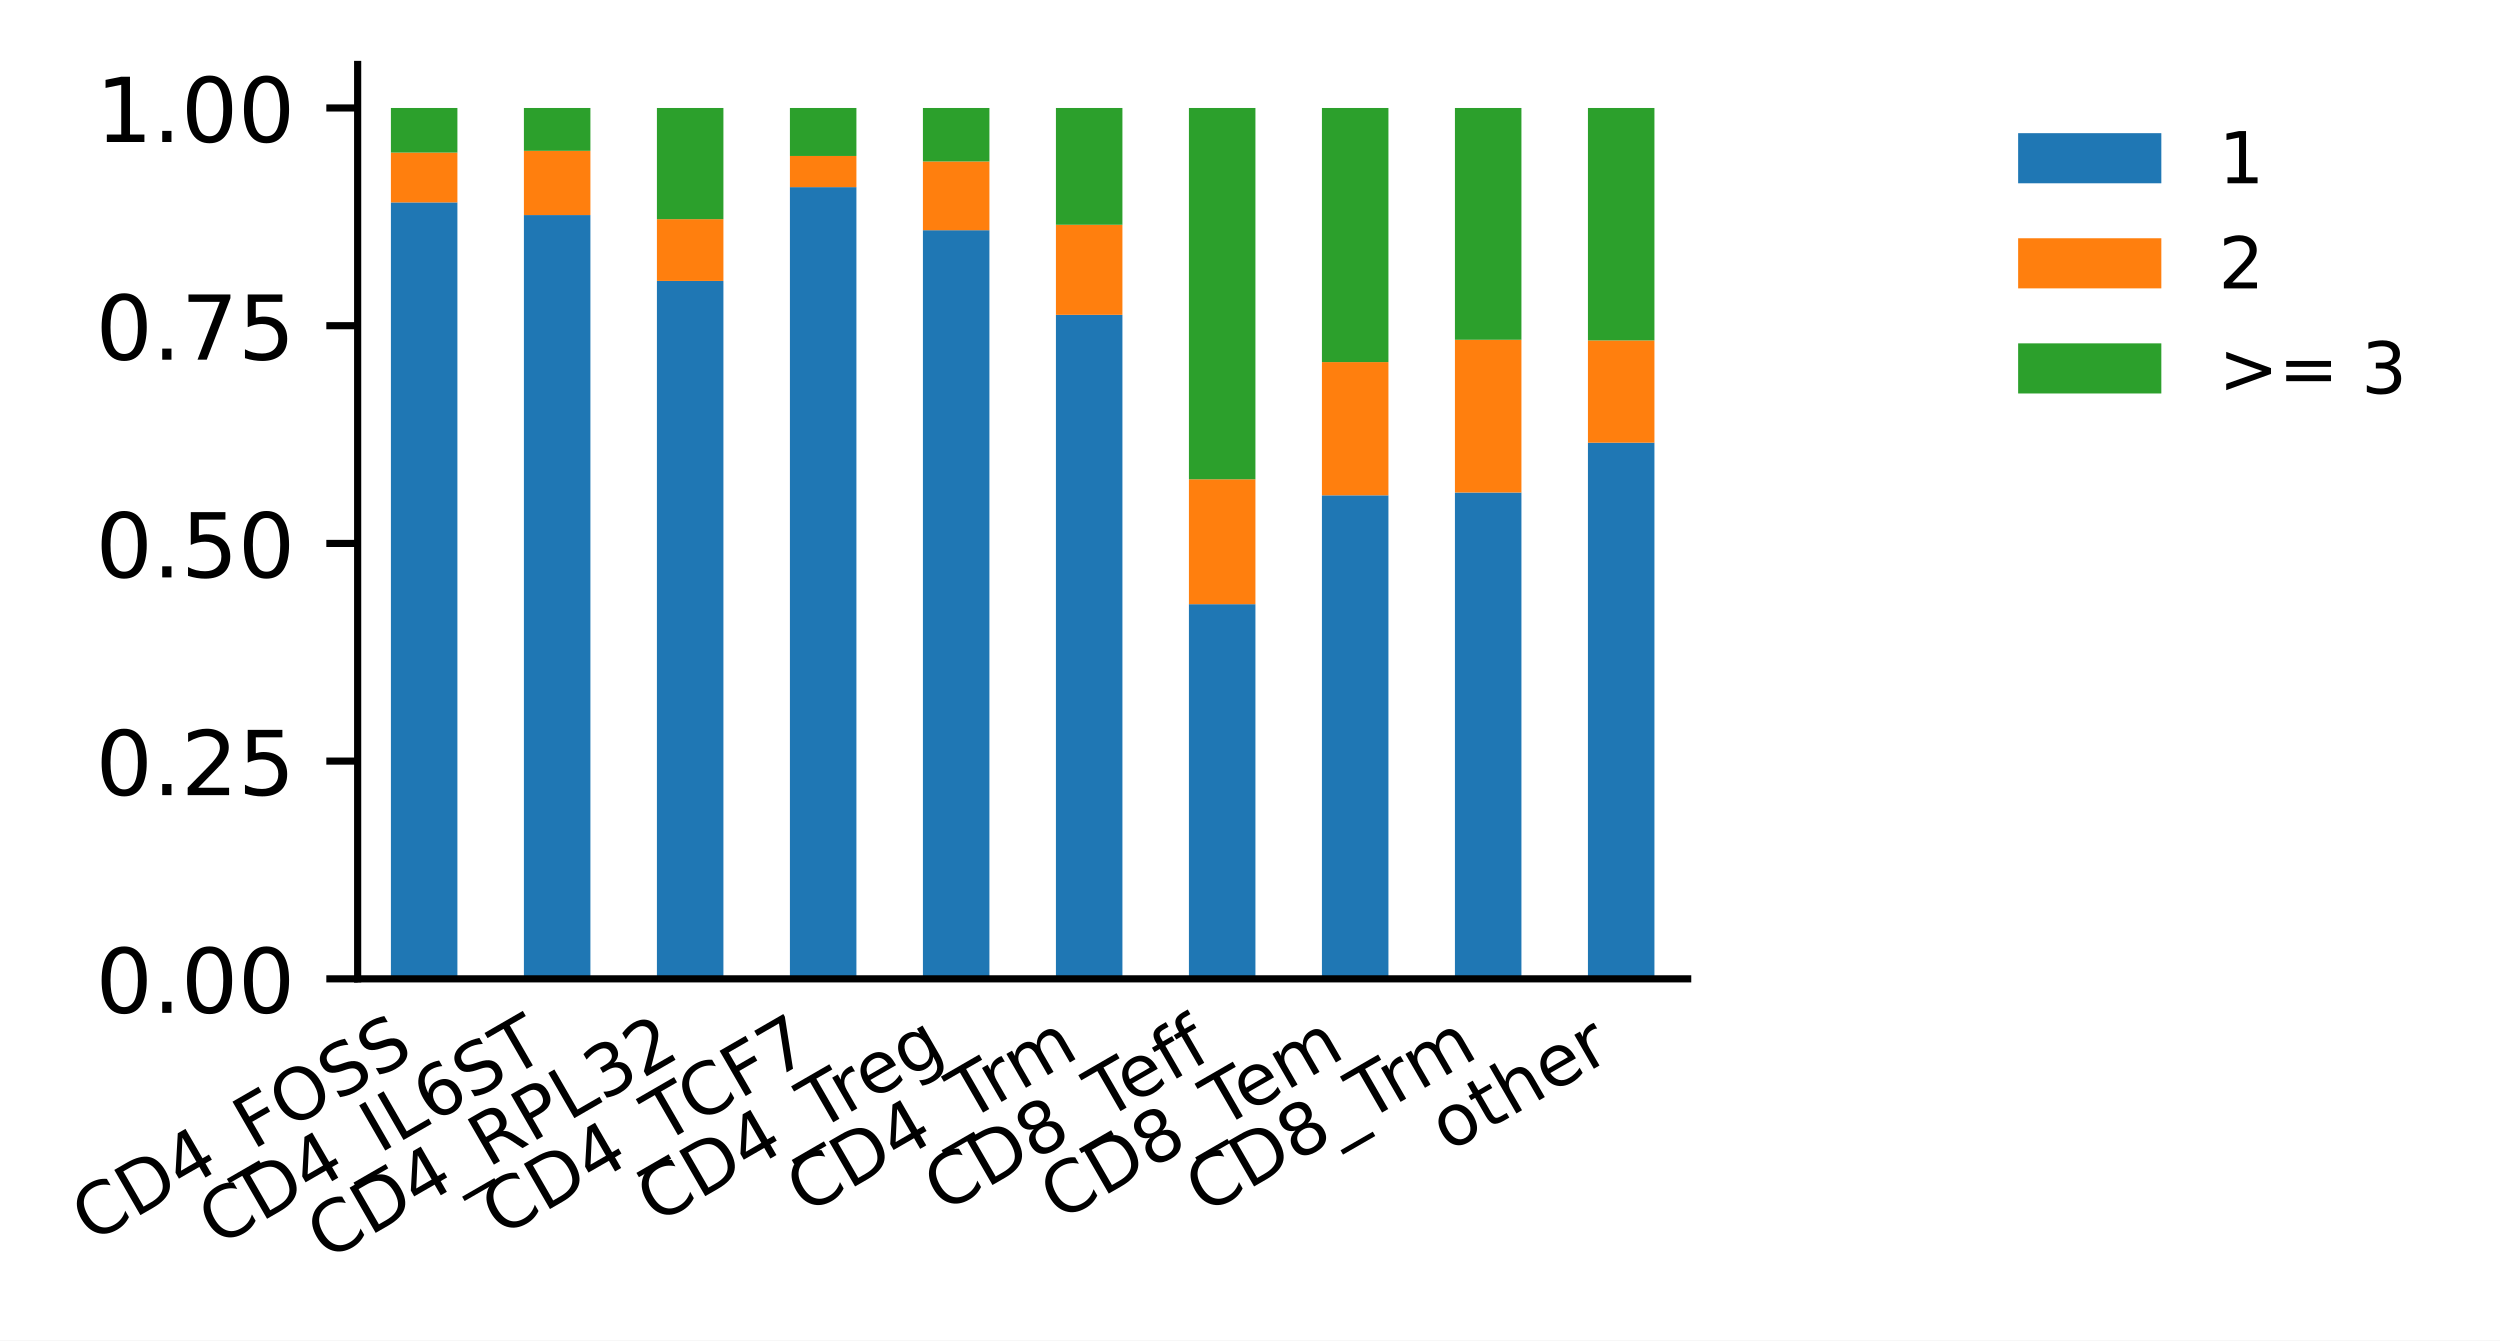
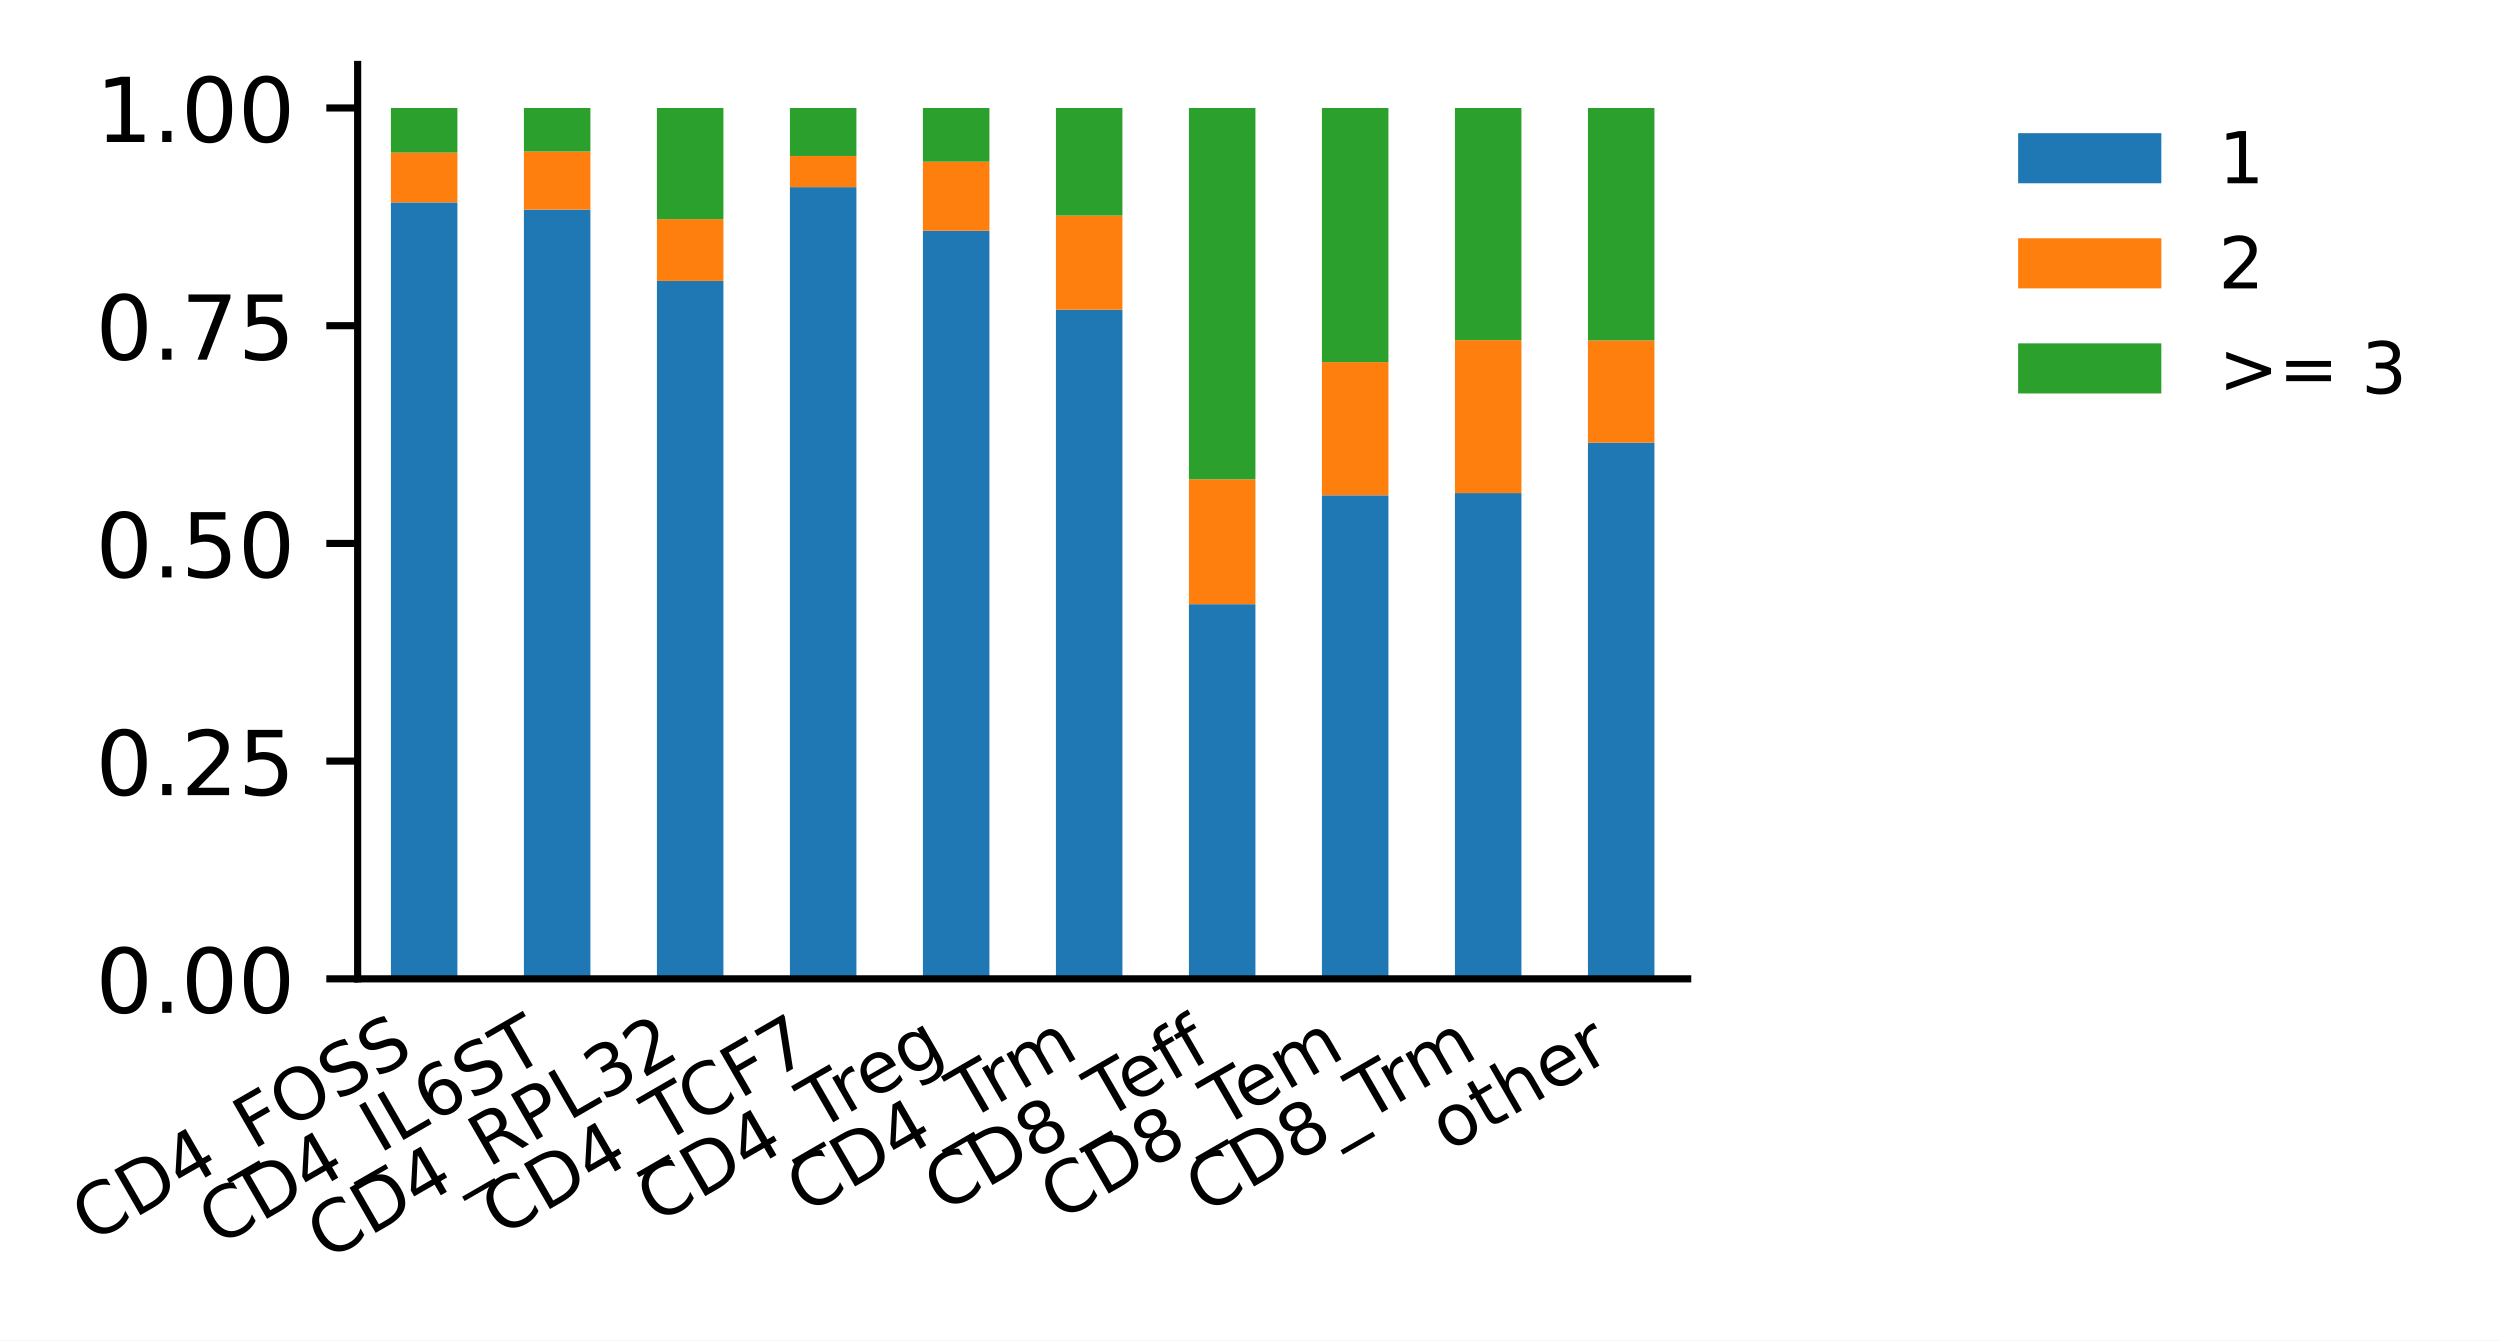
<svg xmlns="http://www.w3.org/2000/svg" xmlns:xlink="http://www.w3.org/1999/xlink" height="149.772pt" version="1.1" viewBox="0 0 279.331 149.772" width="279.331pt">
  <defs>
    <style type="text/css">
*{stroke-linecap:butt;stroke-linejoin:round;}
  </style>
  </defs>
  <g id="figure_1">
    <g id="patch_1">
      <path d="M 0 149.772  L 279.331 149.772  L 279.331 0  L 0 0  z " style="fill:#ffffff;" />
    </g>
    <g id="axes_1">
      <g id="patch_2">
        <path d="M 39.961 109.368  L 188.569 109.368  L 188.569 7.2  L 39.961 7.2  z " style="fill:#ffffff;" />
      </g>
      <g id="patch_3">
-         <path clip-path="url(#pf6ee232976)" d="M 43.677 109.368  L 51.107 109.368  L 51.107 22.616  L 43.677 22.616  z " style="fill:#1f77b4;" />
+         <path clip-path="url(#pb4b08b02f1)" d="M 43.677 109.368  L 51.107 109.368  L 51.107 22.616  L 43.677 22.616  z " style="fill:#1f77b4;" />
      </g>
      <g id="patch_4">
-         <path clip-path="url(#pf6ee232976)" d="M 58.537 109.368  L 65.968 109.368  L 65.968 24.029  L 58.537 24.029  z " style="fill:#1f77b4;" />
+         <path clip-path="url(#pb4b08b02f1)" d="M 58.537 109.368  L 65.968 109.368  L 65.968 23.417  L 58.537 23.417  z " style="fill:#1f77b4;" />
      </g>
      <g id="patch_5">
-         <path clip-path="url(#pf6ee232976)" d="M 73.398 109.368  L 80.829 109.368  L 80.829 31.388  L 73.398 31.388  z " style="fill:#1f77b4;" />
+         <path clip-path="url(#pb4b08b02f1)" d="M 73.398 109.368  L 80.829 109.368  L 80.829 31.388  L 73.398 31.388  z " style="fill:#1f77b4;" />
      </g>
      <g id="patch_6">
-         <path clip-path="url(#pf6ee232976)" d="M 88.259 109.368  L 95.689 109.368  L 95.689 20.911  L 88.259 20.911  z " style="fill:#1f77b4;" />
+         <path clip-path="url(#pb4b08b02f1)" d="M 88.259 109.368  L 95.689 109.368  L 95.689 20.911  L 88.259 20.911  z " style="fill:#1f77b4;" />
      </g>
      <g id="patch_7">
-         <path clip-path="url(#pf6ee232976)" d="M 103.12 109.368  L 110.55 109.368  L 110.55 25.722  L 103.12 25.722  z " style="fill:#1f77b4;" />
+         <path clip-path="url(#pb4b08b02f1)" d="M 103.12 109.368  L 110.55 109.368  L 110.55 25.782  L 103.12 25.782  z " style="fill:#1f77b4;" />
      </g>
      <g id="patch_8">
-         <path clip-path="url(#pf6ee232976)" d="M 117.981 109.368  L 125.411 109.368  L 125.411 35.179  L 117.981 35.179  z " style="fill:#1f77b4;" />
+         <path clip-path="url(#pb4b08b02f1)" d="M 117.981 109.368  L 125.411 109.368  L 125.411 34.606  L 117.981 34.606  z " style="fill:#1f77b4;" />
      </g>
      <g id="patch_9">
-         <path clip-path="url(#pf6ee232976)" d="M 132.841 109.368  L 140.272 109.368  L 140.272 67.505  L 132.841 67.505  z " style="fill:#1f77b4;" />
+         <path clip-path="url(#pb4b08b02f1)" d="M 132.841 109.368  L 140.272 109.368  L 140.272 67.505  L 132.841 67.505  z " style="fill:#1f77b4;" />
      </g>
      <g id="patch_10">
-         <path clip-path="url(#pf6ee232976)" d="M 147.702 109.368  L 155.133 109.368  L 155.133 55.341  L 147.702 55.341  z " style="fill:#1f77b4;" />
+         <path clip-path="url(#pb4b08b02f1)" d="M 147.702 109.368  L 155.133 109.368  L 155.133 55.341  L 147.702 55.341  z " style="fill:#1f77b4;" />
      </g>
      <g id="patch_11">
-         <path clip-path="url(#pf6ee232976)" d="M 162.563 109.368  L 169.993 109.368  L 169.993 55.028  L 162.563 55.028  z " style="fill:#1f77b4;" />
+         <path clip-path="url(#pb4b08b02f1)" d="M 162.563 109.368  L 169.993 109.368  L 169.993 55.094  L 162.563 55.094  z " style="fill:#1f77b4;" />
      </g>
      <g id="patch_12">
-         <path clip-path="url(#pf6ee232976)" d="M 177.424 109.368  L 184.854 109.368  L 184.854 49.463  L 177.424 49.463  z " style="fill:#1f77b4;" />
+         <path clip-path="url(#pb4b08b02f1)" d="M 177.424 109.368  L 184.854 109.368  L 184.854 49.463  L 177.424 49.463  z " style="fill:#1f77b4;" />
      </g>
      <g id="patch_13">
-         <path clip-path="url(#pf6ee232976)" d="M 43.677 22.616  L 51.107 22.616  L 51.107 17.048  L 43.677 17.048  z " style="fill:#ff7f0e;" />
+         <path clip-path="url(#pb4b08b02f1)" d="M 43.677 22.616  L 51.107 22.616  L 51.107 17.048  L 43.677 17.048  z " style="fill:#ff7f0e;" />
      </g>
      <g id="patch_14">
-         <path clip-path="url(#pf6ee232976)" d="M 58.537 24.029  L 65.968 24.029  L 65.968 16.851  L 58.537 16.851  z " style="fill:#ff7f0e;" />
+         <path clip-path="url(#pb4b08b02f1)" d="M 58.537 23.417  L 65.968 23.417  L 65.968 16.93  L 58.537 16.93  z " style="fill:#ff7f0e;" />
      </g>
      <g id="patch_15">
-         <path clip-path="url(#pf6ee232976)" d="M 73.398 31.388  L 80.829 31.388  L 80.829 24.487  L 73.398 24.487  z " style="fill:#ff7f0e;" />
+         <path clip-path="url(#pb4b08b02f1)" d="M 73.398 31.388  L 80.829 31.388  L 80.829 24.487  L 73.398 24.487  z " style="fill:#ff7f0e;" />
      </g>
      <g id="patch_16">
-         <path clip-path="url(#pf6ee232976)" d="M 88.259 20.911  L 95.689 20.911  L 95.689 17.426  L 88.259 17.426  z " style="fill:#ff7f0e;" />
+         <path clip-path="url(#pb4b08b02f1)" d="M 88.259 20.911  L 95.689 20.911  L 95.689 17.426  L 88.259 17.426  z " style="fill:#ff7f0e;" />
      </g>
      <g id="patch_17">
-         <path clip-path="url(#pf6ee232976)" d="M 103.12 25.722  L 110.55 25.722  L 110.55 18.04  L 103.12 18.04  z " style="fill:#ff7f0e;" />
+         <path clip-path="url(#pb4b08b02f1)" d="M 103.12 25.782  L 110.55 25.782  L 110.55 18.066  L 103.12 18.066  z " style="fill:#ff7f0e;" />
      </g>
      <g id="patch_18">
-         <path clip-path="url(#pf6ee232976)" d="M 117.981 35.179  L 125.411 35.179  L 125.411 25.113  L 117.981 25.113  z " style="fill:#ff7f0e;" />
+         <path clip-path="url(#pb4b08b02f1)" d="M 117.981 34.606  L 125.411 34.606  L 125.411 24.087  L 117.981 24.087  z " style="fill:#ff7f0e;" />
      </g>
      <g id="patch_19">
-         <path clip-path="url(#pf6ee232976)" d="M 132.841 67.505  L 140.272 67.505  L 140.272 53.551  L 132.841 53.551  z " style="fill:#ff7f0e;" />
+         <path clip-path="url(#pb4b08b02f1)" d="M 132.841 67.505  L 140.272 67.505  L 140.272 53.551  L 132.841 53.551  z " style="fill:#ff7f0e;" />
      </g>
      <g id="patch_20">
-         <path clip-path="url(#pf6ee232976)" d="M 147.702 55.341  L 155.133 55.341  L 155.133 40.457  L 147.702 40.457  z " style="fill:#ff7f0e;" />
+         <path clip-path="url(#pb4b08b02f1)" d="M 147.702 55.341  L 155.133 55.341  L 155.133 40.457  L 147.702 40.457  z " style="fill:#ff7f0e;" />
      </g>
      <g id="patch_21">
-         <path clip-path="url(#pf6ee232976)" d="M 162.563 55.028  L 169.993 55.028  L 169.993 37.963  L 162.563 37.963  z " style="fill:#ff7f0e;" />
+         <path clip-path="url(#pb4b08b02f1)" d="M 162.563 55.094  L 169.993 55.094  L 169.993 38.003  L 162.563 38.003  z " style="fill:#ff7f0e;" />
      </g>
      <g id="patch_22">
-         <path clip-path="url(#pf6ee232976)" d="M 177.424 49.463  L 184.854 49.463  L 184.854 38.036  L 177.424 38.036  z " style="fill:#ff7f0e;" />
+         <path clip-path="url(#pb4b08b02f1)" d="M 177.424 49.463  L 184.854 49.463  L 184.854 38.036  L 177.424 38.036  z " style="fill:#ff7f0e;" />
      </g>
      <g id="patch_23">
-         <path clip-path="url(#pf6ee232976)" d="M 43.677 17.048  L 51.107 17.048  L 51.107 12.065  L 43.677 12.065  z " style="fill:#2ca02c;" />
+         <path clip-path="url(#pb4b08b02f1)" d="M 43.677 17.048  L 51.107 17.048  L 51.107 12.065  L 43.677 12.065  z " style="fill:#2ca02c;" />
      </g>
      <g id="patch_24">
-         <path clip-path="url(#pf6ee232976)" d="M 58.537 16.851  L 65.968 16.851  L 65.968 12.065  L 58.537 12.065  z " style="fill:#2ca02c;" />
+         <path clip-path="url(#pb4b08b02f1)" d="M 58.537 16.93  L 65.968 16.93  L 65.968 12.065  L 58.537 12.065  z " style="fill:#2ca02c;" />
      </g>
      <g id="patch_25">
-         <path clip-path="url(#pf6ee232976)" d="M 73.398 24.487  L 80.829 24.487  L 80.829 12.065  L 73.398 12.065  z " style="fill:#2ca02c;" />
+         <path clip-path="url(#pb4b08b02f1)" d="M 73.398 24.487  L 80.829 24.487  L 80.829 12.065  L 73.398 12.065  z " style="fill:#2ca02c;" />
      </g>
      <g id="patch_26">
-         <path clip-path="url(#pf6ee232976)" d="M 88.259 17.426  L 95.689 17.426  L 95.689 12.065  L 88.259 12.065  z " style="fill:#2ca02c;" />
+         <path clip-path="url(#pb4b08b02f1)" d="M 88.259 17.426  L 95.689 17.426  L 95.689 12.065  L 88.259 12.065  z " style="fill:#2ca02c;" />
      </g>
      <g id="patch_27">
-         <path clip-path="url(#pf6ee232976)" d="M 103.12 18.04  L 110.55 18.04  L 110.55 12.065  L 103.12 12.065  z " style="fill:#2ca02c;" />
+         <path clip-path="url(#pb4b08b02f1)" d="M 103.12 18.066  L 110.55 18.066  L 110.55 12.065  L 103.12 12.065  z " style="fill:#2ca02c;" />
      </g>
      <g id="patch_28">
-         <path clip-path="url(#pf6ee232976)" d="M 117.981 25.113  L 125.411 25.113  L 125.411 12.065  L 117.981 12.065  z " style="fill:#2ca02c;" />
+         <path clip-path="url(#pb4b08b02f1)" d="M 117.981 24.087  L 125.411 24.087  L 125.411 12.065  L 117.981 12.065  z " style="fill:#2ca02c;" />
      </g>
      <g id="patch_29">
-         <path clip-path="url(#pf6ee232976)" d="M 132.841 53.551  L 140.272 53.551  L 140.272 12.065  L 132.841 12.065  z " style="fill:#2ca02c;" />
+         <path clip-path="url(#pb4b08b02f1)" d="M 132.841 53.551  L 140.272 53.551  L 140.272 12.065  L 132.841 12.065  z " style="fill:#2ca02c;" />
      </g>
      <g id="patch_30">
-         <path clip-path="url(#pf6ee232976)" d="M 147.702 40.457  L 155.133 40.457  L 155.133 12.065  L 147.702 12.065  z " style="fill:#2ca02c;" />
+         <path clip-path="url(#pb4b08b02f1)" d="M 147.702 40.457  L 155.133 40.457  L 155.133 12.065  L 147.702 12.065  z " style="fill:#2ca02c;" />
      </g>
      <g id="patch_31">
-         <path clip-path="url(#pf6ee232976)" d="M 162.563 37.963  L 169.993 37.963  L 169.993 12.065  L 162.563 12.065  z " style="fill:#2ca02c;" />
+         <path clip-path="url(#pb4b08b02f1)" d="M 162.563 38.003  L 169.993 38.003  L 169.993 12.065  L 162.563 12.065  z " style="fill:#2ca02c;" />
      </g>
      <g id="patch_32">
-         <path clip-path="url(#pf6ee232976)" d="M 177.424 38.036  L 184.854 38.036  L 184.854 12.065  L 177.424 12.065  z " style="fill:#2ca02c;" />
+         <path clip-path="url(#pb4b08b02f1)" d="M 177.424 38.036  L 184.854 38.036  L 184.854 12.065  L 177.424 12.065  z " style="fill:#2ca02c;" />
      </g>
      <g id="matplotlib.axis_1">
        <g id="xtick_1">
          <g id="line2d_1" />
          <g id="text_1">
            <defs>
              <path d="M 64.406 67.281  L 64.406 56.891  Q 59.422 61.531 53.781 63.812  Q 48.141 66.109 41.797 66.109  Q 29.297 66.109 22.656 58.469  Q 16.016 50.828 16.016 36.375  Q 16.016 21.969 22.656 14.328  Q 29.297 6.688 41.797 6.688  Q 48.141 6.688 53.781 8.984  Q 59.422 11.281 64.406 15.922  L 64.406 5.609  Q 59.234 2.094 53.438 0.328  Q 47.656 -1.422 41.219 -1.422  Q 24.656 -1.422 15.125 8.703  Q 5.609 18.844 5.609 36.375  Q 5.609 53.953 15.125 64.078  Q 24.656 74.219 41.219 74.219  Q 47.75 74.219 53.531 72.484  Q 59.328 70.75 64.406 67.281  z " id="DejaVuSans-67" />
              <path d="M 19.672 64.797  L 19.672 8.109  L 31.594 8.109  Q 46.688 8.109 53.688 14.938  Q 60.688 21.781 60.688 36.531  Q 60.688 51.172 53.688 57.984  Q 46.688 64.797 31.594 64.797  z M 9.812 72.906  L 30.078 72.906  Q 51.266 72.906 61.172 64.094  Q 71.094 55.281 71.094 36.531  Q 71.094 17.672 61.125 8.828  Q 51.172 0 30.078 0  L 9.812 0  z " id="DejaVuSans-68" />
              <path d="M 37.797 64.312  L 12.891 25.391  L 37.797 25.391  z M 35.203 72.906  L 47.609 72.906  L 47.609 25.391  L 58.016 25.391  L 58.016 17.188  L 47.609 17.188  L 47.609 0  L 37.797 0  L 37.797 17.188  L 4.891 17.188  L 4.891 26.703  z " id="DejaVuSans-52" />
              <path d="M 50.984 -16.609  L 50.984 -23.578  L -0.984 -23.578  L -0.984 -16.609  z " id="DejaVuSans-95" />
              <path d="M 9.812 72.906  L 51.703 72.906  L 51.703 64.594  L 19.672 64.594  L 19.672 43.109  L 48.578 43.109  L 48.578 34.812  L 19.672 34.812  L 19.672 0  L 9.812 0  z " id="DejaVuSans-70" />
              <path d="M 39.406 66.219  Q 28.656 66.219 22.328 58.203  Q 16.016 50.203 16.016 36.375  Q 16.016 22.609 22.328 14.594  Q 28.656 6.594 39.406 6.594  Q 50.141 6.594 56.422 14.594  Q 62.703 22.609 62.703 36.375  Q 62.703 50.203 56.422 58.203  Q 50.141 66.219 39.406 66.219  z M 39.406 74.219  Q 54.734 74.219 63.906 63.938  Q 73.094 53.656 73.094 36.375  Q 73.094 19.141 63.906 8.859  Q 54.734 -1.422 39.406 -1.422  Q 24.031 -1.422 14.812 8.828  Q 5.609 19.094 5.609 36.375  Q 5.609 53.656 14.812 63.938  Q 24.031 74.219 39.406 74.219  z " id="DejaVuSans-79" />
              <path d="M 53.516 70.516  L 53.516 60.891  Q 47.906 63.578 42.922 64.891  Q 37.938 66.219 33.297 66.219  Q 25.25 66.219 20.875 63.094  Q 16.5 59.969 16.5 54.203  Q 16.5 49.359 19.406 46.891  Q 22.312 44.438 30.422 42.922  L 36.375 41.703  Q 47.406 39.594 52.656 34.297  Q 57.906 29 57.906 20.125  Q 57.906 9.516 50.797 4.047  Q 43.703 -1.422 29.984 -1.422  Q 24.812 -1.422 18.969 -0.25  Q 13.141 0.922 6.891 3.219  L 6.891 13.375  Q 12.891 10.016 18.656 8.297  Q 24.422 6.594 29.984 6.594  Q 38.422 6.594 43.016 9.906  Q 47.609 13.234 47.609 19.391  Q 47.609 24.75 44.312 27.781  Q 41.016 30.812 33.5 32.328  L 27.484 33.5  Q 16.453 35.688 11.516 40.375  Q 6.594 45.062 6.594 53.422  Q 6.594 63.094 13.406 68.656  Q 20.219 74.219 32.172 74.219  Q 37.312 74.219 42.625 73.281  Q 47.953 72.359 53.516 70.516  z " id="DejaVuSans-83" />
            </defs>
            <g transform="translate(10.16875 138.9563)rotate(-30)scale(0.08 -0.08)">
              <use xlink:href="#DejaVuSans-67" />
              <use x="69.824" xlink:href="#DejaVuSans-68" />
              <use x="146.826" xlink:href="#DejaVuSans-52" />
              <use x="210.449" xlink:href="#DejaVuSans-95" />
              <use x="260.449" xlink:href="#DejaVuSans-70" />
              <use x="317.969" xlink:href="#DejaVuSans-79" />
              <use x="396.68" xlink:href="#DejaVuSans-83" />
              <use x="460.156" xlink:href="#DejaVuSans-83" />
            </g>
          </g>
        </g>
        <g id="xtick_2">
          <g id="line2d_2" />
          <g id="text_2">
            <defs>
              <path d="M 9.812 72.906  L 19.672 72.906  L 19.672 0  L 9.812 0  z " id="DejaVuSans-73" />
              <path d="M 9.812 72.906  L 19.672 72.906  L 19.672 8.297  L 55.172 8.297  L 55.172 0  L 9.812 0  z " id="DejaVuSans-76" />
              <path d="M 33.016 40.375  Q 26.375 40.375 22.484 35.828  Q 18.609 31.297 18.609 23.391  Q 18.609 15.531 22.484 10.953  Q 26.375 6.391 33.016 6.391  Q 39.656 6.391 43.531 10.953  Q 47.406 15.531 47.406 23.391  Q 47.406 31.297 43.531 35.828  Q 39.656 40.375 33.016 40.375  z M 52.594 71.297  L 52.594 62.312  Q 48.875 64.062 45.094 64.984  Q 41.312 65.922 37.594 65.922  Q 27.828 65.922 22.672 59.328  Q 17.531 52.734 16.797 39.406  Q 19.672 43.656 24.016 45.922  Q 28.375 48.188 33.594 48.188  Q 44.578 48.188 50.953 41.516  Q 57.328 34.859 57.328 23.391  Q 57.328 12.156 50.688 5.359  Q 44.047 -1.422 33.016 -1.422  Q 20.359 -1.422 13.672 8.266  Q 6.984 17.969 6.984 36.375  Q 6.984 53.656 15.188 63.938  Q 23.391 74.219 37.203 74.219  Q 40.922 74.219 44.703 73.484  Q 48.484 72.75 52.594 71.297  z " id="DejaVuSans-54" />
              <path d="M -0.297 72.906  L 61.375 72.906  L 61.375 64.594  L 35.5 64.594  L 35.5 0  L 25.594 0  L 25.594 64.594  L -0.297 64.594  z " id="DejaVuSans-84" />
            </defs>
            <g transform="translate(24.32266 139.3644)rotate(-30)scale(0.08 -0.08)">
              <use xlink:href="#DejaVuSans-67" />
              <use x="69.824" xlink:href="#DejaVuSans-68" />
              <use x="146.826" xlink:href="#DejaVuSans-52" />
              <use x="210.449" xlink:href="#DejaVuSans-95" />
              <use x="260.449" xlink:href="#DejaVuSans-73" />
              <use x="289.941" xlink:href="#DejaVuSans-76" />
              <use x="345.654" xlink:href="#DejaVuSans-54" />
              <use x="409.277" xlink:href="#DejaVuSans-83" />
              <use x="472.754" xlink:href="#DejaVuSans-84" />
            </g>
          </g>
        </g>
        <g id="xtick_3">
          <g id="line2d_3" />
          <g id="text_3">
            <defs>
              <path d="M 44.391 34.188  Q 47.562 33.109 50.562 29.594  Q 53.562 26.078 56.594 19.922  L 66.609 0  L 56 0  L 46.688 18.703  Q 43.062 26.031 39.672 28.422  Q 36.281 30.812 30.422 30.812  L 19.672 30.812  L 19.672 0  L 9.812 0  L 9.812 72.906  L 32.078 72.906  Q 44.578 72.906 50.734 67.672  Q 56.891 62.453 56.891 51.906  Q 56.891 45.016 53.688 40.469  Q 50.484 35.938 44.391 34.188  z M 19.672 64.797  L 19.672 38.922  L 32.078 38.922  Q 39.203 38.922 42.844 42.219  Q 46.484 45.516 46.484 51.906  Q 46.484 58.297 42.844 61.547  Q 39.203 64.797 32.078 64.797  z " id="DejaVuSans-82" />
              <path d="M 19.672 64.797  L 19.672 37.406  L 32.078 37.406  Q 38.969 37.406 42.719 40.969  Q 46.484 44.531 46.484 51.125  Q 46.484 57.672 42.719 61.234  Q 38.969 64.797 32.078 64.797  z M 9.812 72.906  L 32.078 72.906  Q 44.344 72.906 50.609 67.359  Q 56.891 61.812 56.891 51.125  Q 56.891 40.328 50.609 34.812  Q 44.344 29.297 32.078 29.297  L 19.672 29.297  L 19.672 0  L 9.812 0  z " id="DejaVuSans-80" />
              <path d="M 40.578 39.312  Q 47.656 37.797 51.625 33  Q 55.609 28.219 55.609 21.188  Q 55.609 10.406 48.188 4.484  Q 40.766 -1.422 27.094 -1.422  Q 22.516 -1.422 17.656 -0.516  Q 12.797 0.391 7.625 2.203  L 7.625 11.719  Q 11.719 9.328 16.594 8.109  Q 21.484 6.891 26.812 6.891  Q 36.078 6.891 40.938 10.547  Q 45.797 14.203 45.797 21.188  Q 45.797 27.641 41.281 31.266  Q 36.766 34.906 28.719 34.906  L 20.219 34.906  L 20.219 43.016  L 29.109 43.016  Q 36.375 43.016 40.234 45.922  Q 44.094 48.828 44.094 54.297  Q 44.094 59.906 40.109 62.906  Q 36.141 65.922 28.719 65.922  Q 24.656 65.922 20.016 65.031  Q 15.375 64.156 9.812 62.312  L 9.812 71.094  Q 15.438 72.656 20.344 73.438  Q 25.25 74.219 29.594 74.219  Q 40.828 74.219 47.359 69.109  Q 53.906 64.016 53.906 55.328  Q 53.906 49.266 50.438 45.094  Q 46.969 40.922 40.578 39.312  z " id="DejaVuSans-51" />
              <path d="M 19.188 8.297  L 53.609 8.297  L 53.609 0  L 7.328 0  L 7.328 8.297  Q 12.938 14.109 22.625 23.891  Q 32.328 33.688 34.812 36.531  Q 39.547 41.844 41.422 45.531  Q 43.312 49.219 43.312 52.781  Q 43.312 58.594 39.234 62.25  Q 35.156 65.922 28.609 65.922  Q 23.969 65.922 18.812 64.312  Q 13.672 62.703 7.812 59.422  L 7.812 69.391  Q 13.766 71.781 18.938 73  Q 24.125 74.219 28.422 74.219  Q 39.75 74.219 46.484 68.547  Q 53.219 62.891 53.219 53.422  Q 53.219 48.922 51.531 44.891  Q 49.859 40.875 45.406 35.406  Q 44.188 33.984 37.641 27.219  Q 31.109 20.453 19.188 8.297  z " id="DejaVuSans-50" />
            </defs>
            <g transform="translate(36.45764 140.9382)rotate(-30)scale(0.08 -0.08)">
              <use xlink:href="#DejaVuSans-67" />
              <use x="69.824" xlink:href="#DejaVuSans-68" />
              <use x="146.826" xlink:href="#DejaVuSans-52" />
              <use x="210.449" xlink:href="#DejaVuSans-95" />
              <use x="260.449" xlink:href="#DejaVuSans-82" />
              <use x="329.932" xlink:href="#DejaVuSans-80" />
              <use x="390.234" xlink:href="#DejaVuSans-76" />
              <use x="445.947" xlink:href="#DejaVuSans-51" />
              <use x="509.57" xlink:href="#DejaVuSans-50" />
            </g>
          </g>
        </g>
        <g id="xtick_4">
          <g id="line2d_4" />
          <g id="text_4">
            <defs>
              <path d="M 8.203 72.906  L 55.078 72.906  L 55.078 68.703  L 28.609 0  L 18.312 0  L 43.219 64.594  L 8.203 64.594  z " id="DejaVuSans-55" />
            </defs>
            <g transform="translate(55.93111 138.275)rotate(-30)scale(0.08 -0.08)">
              <use xlink:href="#DejaVuSans-67" />
              <use x="69.824" xlink:href="#DejaVuSans-68" />
              <use x="146.826" xlink:href="#DejaVuSans-52" />
              <use x="210.449" xlink:href="#DejaVuSans-95" />
              <use x="260.449" xlink:href="#DejaVuSans-84" />
              <use x="315.658" xlink:href="#DejaVuSans-67" />
              <use x="385.482" xlink:href="#DejaVuSans-70" />
              <use x="443.002" xlink:href="#DejaVuSans-55" />
            </g>
          </g>
        </g>
        <g id="xtick_5">
          <g id="line2d_5" />
          <g id="text_5">
            <defs>
              <path d="M 41.109 46.297  Q 39.594 47.172 37.812 47.578  Q 36.031 48 33.891 48  Q 26.266 48 22.188 43.047  Q 18.109 38.094 18.109 28.812  L 18.109 0  L 9.078 0  L 9.078 54.688  L 18.109 54.688  L 18.109 46.188  Q 20.953 51.172 25.484 53.578  Q 30.031 56 36.531 56  Q 37.453 56 38.578 55.875  Q 39.703 55.766 41.062 55.516  z " id="DejaVuSans-114" />
              <path d="M 56.203 29.594  L 56.203 25.203  L 14.891 25.203  Q 15.484 15.922 20.484 11.062  Q 25.484 6.203 34.422 6.203  Q 39.594 6.203 44.453 7.469  Q 49.312 8.734 54.109 11.281  L 54.109 2.781  Q 49.266 0.734 44.188 -0.344  Q 39.109 -1.422 33.891 -1.422  Q 20.797 -1.422 13.156 6.188  Q 5.516 13.812 5.516 26.812  Q 5.516 40.234 12.766 48.109  Q 20.016 56 32.328 56  Q 43.359 56 49.781 48.891  Q 56.203 41.797 56.203 29.594  z M 47.219 32.234  Q 47.125 39.594 43.094 43.984  Q 39.062 48.391 32.422 48.391  Q 24.906 48.391 20.391 44.141  Q 15.875 39.891 15.188 32.172  z " id="DejaVuSans-101" />
              <path d="M 45.406 27.984  Q 45.406 37.75 41.375 43.109  Q 37.359 48.484 30.078 48.484  Q 22.859 48.484 18.828 43.109  Q 14.797 37.75 14.797 27.984  Q 14.797 18.266 18.828 12.891  Q 22.859 7.516 30.078 7.516  Q 37.359 7.516 41.375 12.891  Q 45.406 18.266 45.406 27.984  z M 54.391 6.781  Q 54.391 -7.172 48.188 -13.984  Q 42 -20.797 29.203 -20.797  Q 24.469 -20.797 20.266 -20.094  Q 16.062 -19.391 12.109 -17.922  L 12.109 -9.188  Q 16.062 -11.328 19.922 -12.344  Q 23.781 -13.375 27.781 -13.375  Q 36.625 -13.375 41.016 -8.766  Q 45.406 -4.156 45.406 5.172  L 45.406 9.625  Q 42.625 4.781 38.281 2.391  Q 33.938 0 27.875 0  Q 17.828 0 11.672 7.656  Q 5.516 15.328 5.516 27.984  Q 5.516 40.672 11.672 48.328  Q 17.828 56 27.875 56  Q 33.938 56 38.281 53.609  Q 42.625 51.219 45.406 46.391  L 45.406 54.688  L 54.391 54.688  z " id="DejaVuSans-103" />
            </defs>
            <g transform="translate(73.2839 136.8363)rotate(-30)scale(0.08 -0.08)">
              <use xlink:href="#DejaVuSans-67" />
              <use x="69.824" xlink:href="#DejaVuSans-68" />
              <use x="146.826" xlink:href="#DejaVuSans-52" />
              <use x="210.449" xlink:href="#DejaVuSans-95" />
              <use x="260.449" xlink:href="#DejaVuSans-84" />
              <use x="306.783" xlink:href="#DejaVuSans-114" />
              <use x="345.646" xlink:href="#DejaVuSans-101" />
              <use x="407.17" xlink:href="#DejaVuSans-103" />
            </g>
          </g>
        </g>
        <g id="xtick_6">
          <g id="line2d_6" />
          <g id="text_6">
            <defs>
              <path d="M 52 44.188  Q 55.375 50.25 60.062 53.125  Q 64.75 56 71.094 56  Q 79.641 56 84.281 50.016  Q 88.922 44.047 88.922 33.016  L 88.922 0  L 79.891 0  L 79.891 32.719  Q 79.891 40.578 77.094 44.375  Q 74.312 48.188 68.609 48.188  Q 61.625 48.188 57.562 43.547  Q 53.516 38.922 53.516 30.906  L 53.516 0  L 44.484 0  L 44.484 32.719  Q 44.484 40.625 41.703 44.406  Q 38.922 48.188 33.109 48.188  Q 26.219 48.188 22.156 43.531  Q 18.109 38.875 18.109 30.906  L 18.109 0  L 9.078 0  L 9.078 54.688  L 18.109 54.688  L 18.109 46.188  Q 21.188 51.219 25.484 53.609  Q 29.781 56 35.688 56  Q 41.656 56 45.828 52.969  Q 50 49.953 52 44.188  z " id="DejaVuSans-109" />
            </defs>
            <g transform="translate(90.02289 135.7519)rotate(-30)scale(0.08 -0.08)">
              <use xlink:href="#DejaVuSans-67" />
              <use x="69.824" xlink:href="#DejaVuSans-68" />
              <use x="146.826" xlink:href="#DejaVuSans-52" />
              <use x="210.449" xlink:href="#DejaVuSans-95" />
              <use x="260.449" xlink:href="#DejaVuSans-84" />
              <use x="306.783" xlink:href="#DejaVuSans-114" />
              <use x="346.146" xlink:href="#DejaVuSans-109" />
            </g>
          </g>
        </g>
        <g id="xtick_7">
          <g id="line2d_7" />
          <g id="text_7">
            <defs>
              <path d="M 31.781 34.625  Q 24.75 34.625 20.719 30.859  Q 16.703 27.094 16.703 20.516  Q 16.703 13.922 20.719 10.156  Q 24.75 6.391 31.781 6.391  Q 38.812 6.391 42.859 10.172  Q 46.922 13.969 46.922 20.516  Q 46.922 27.094 42.891 30.859  Q 38.875 34.625 31.781 34.625  z M 21.922 38.812  Q 15.578 40.375 12.031 44.719  Q 8.5 49.078 8.5 55.328  Q 8.5 64.062 14.719 69.141  Q 20.953 74.219 31.781 74.219  Q 42.672 74.219 48.875 69.141  Q 55.078 64.062 55.078 55.328  Q 55.078 49.078 51.531 44.719  Q 48 40.375 41.703 38.812  Q 48.828 37.156 52.797 32.312  Q 56.781 27.484 56.781 20.516  Q 56.781 9.906 50.312 4.234  Q 43.844 -1.422 31.781 -1.422  Q 19.734 -1.422 13.25 4.234  Q 6.781 9.906 6.781 20.516  Q 6.781 27.484 10.781 32.312  Q 14.797 37.156 21.922 38.812  z M 18.312 54.391  Q 18.312 48.734 21.844 45.562  Q 25.391 42.391 31.781 42.391  Q 38.141 42.391 41.719 45.562  Q 45.312 48.734 45.312 54.391  Q 45.312 60.062 41.719 63.234  Q 38.141 66.406 31.781 66.406  Q 25.391 66.406 21.844 63.234  Q 18.312 60.062 18.312 54.391  z " id="DejaVuSans-56" />
              <path d="M 37.109 75.984  L 37.109 68.5  L 28.516 68.5  Q 23.688 68.5 21.797 66.547  Q 19.922 64.594 19.922 59.516  L 19.922 54.688  L 34.719 54.688  L 34.719 47.703  L 19.922 47.703  L 19.922 0  L 10.891 0  L 10.891 47.703  L 2.297 47.703  L 2.297 54.688  L 10.891 54.688  L 10.891 58.5  Q 10.891 67.625 15.141 71.797  Q 19.391 75.984 28.609 75.984  z " id="DejaVuSans-102" />
            </defs>
            <g transform="translate(105.3741 135.5911)rotate(-30)scale(0.08 -0.08)">
              <use xlink:href="#DejaVuSans-67" />
              <use x="69.824" xlink:href="#DejaVuSans-68" />
              <use x="146.826" xlink:href="#DejaVuSans-56" />
              <use x="210.449" xlink:href="#DejaVuSans-95" />
              <use x="260.449" xlink:href="#DejaVuSans-84" />
              <use x="304.533" xlink:href="#DejaVuSans-101" />
              <use x="366.057" xlink:href="#DejaVuSans-102" />
              <use x="401.262" xlink:href="#DejaVuSans-102" />
            </g>
          </g>
        </g>
        <g id="xtick_8">
          <g id="line2d_8" />
          <g id="text_8">
            <g transform="translate(118.3643 136.5488)rotate(-30)scale(0.08 -0.08)">
              <use xlink:href="#DejaVuSans-67" />
              <use x="69.824" xlink:href="#DejaVuSans-68" />
              <use x="146.826" xlink:href="#DejaVuSans-56" />
              <use x="210.449" xlink:href="#DejaVuSans-95" />
              <use x="260.449" xlink:href="#DejaVuSans-84" />
              <use x="304.533" xlink:href="#DejaVuSans-101" />
              <use x="366.057" xlink:href="#DejaVuSans-109" />
            </g>
          </g>
        </g>
        <g id="xtick_9">
          <g id="line2d_9" />
          <g id="text_9">
            <g transform="translate(134.6053 135.7519)rotate(-30)scale(0.08 -0.08)">
              <use xlink:href="#DejaVuSans-67" />
              <use x="69.824" xlink:href="#DejaVuSans-68" />
              <use x="146.826" xlink:href="#DejaVuSans-56" />
              <use x="210.449" xlink:href="#DejaVuSans-95" />
              <use x="260.449" xlink:href="#DejaVuSans-84" />
              <use x="306.783" xlink:href="#DejaVuSans-114" />
              <use x="346.146" xlink:href="#DejaVuSans-109" />
            </g>
          </g>
        </g>
        <g id="xtick_10">
          <g id="line2d_10" />
          <g id="text_10">
            <defs>
              <path d="M 30.609 48.391  Q 23.391 48.391 19.188 42.75  Q 14.984 37.109 14.984 27.297  Q 14.984 17.484 19.156 11.844  Q 23.344 6.203 30.609 6.203  Q 37.797 6.203 41.984 11.859  Q 46.188 17.531 46.188 27.297  Q 46.188 37.016 41.984 42.703  Q 37.797 48.391 30.609 48.391  z M 30.609 56  Q 42.328 56 49.016 48.375  Q 55.719 40.766 55.719 27.297  Q 55.719 13.875 49.016 6.219  Q 42.328 -1.422 30.609 -1.422  Q 18.844 -1.422 12.172 6.219  Q 5.516 13.875 5.516 27.297  Q 5.516 40.766 12.172 48.375  Q 18.844 56 30.609 56  z " id="DejaVuSans-111" />
              <path d="M 18.312 70.219  L 18.312 54.688  L 36.812 54.688  L 36.812 47.703  L 18.312 47.703  L 18.312 18.016  Q 18.312 11.328 20.141 9.422  Q 21.969 7.516 27.594 7.516  L 36.812 7.516  L 36.812 0  L 27.594 0  Q 17.188 0 13.234 3.875  Q 9.281 7.766 9.281 18.016  L 9.281 47.703  L 2.688 47.703  L 2.688 54.688  L 9.281 54.688  L 9.281 70.219  z " id="DejaVuSans-116" />
              <path d="M 54.891 33.016  L 54.891 0  L 45.906 0  L 45.906 32.719  Q 45.906 40.484 42.875 44.328  Q 39.844 48.188 33.797 48.188  Q 26.516 48.188 22.312 43.547  Q 18.109 38.922 18.109 30.906  L 18.109 0  L 9.078 0  L 9.078 75.984  L 18.109 75.984  L 18.109 46.188  Q 21.344 51.125 25.703 53.562  Q 30.078 56 35.797 56  Q 45.219 56 50.047 50.172  Q 54.891 44.344 54.891 33.016  z " id="DejaVuSans-104" />
            </defs>
            <g transform="translate(161.85 128.7886)rotate(-30)scale(0.08 -0.08)">
              <use xlink:href="#DejaVuSans-111" />
              <use x="61.182" xlink:href="#DejaVuSans-116" />
              <use x="100.391" xlink:href="#DejaVuSans-104" />
              <use x="163.77" xlink:href="#DejaVuSans-101" />
              <use x="225.293" xlink:href="#DejaVuSans-114" />
            </g>
          </g>
        </g>
      </g>
      <g id="matplotlib.axis_2">
        <g id="ytick_1">
          <g id="line2d_11">
            <defs>
-               <path d="M 0 0  L -3.5 0  " id="m28449e739e" style="stroke:#000000;stroke-width:0.8;" />
+               <path d="M 0 0  L -3.5 0  " id="m8464488b4f" style="stroke:#000000;stroke-width:0.8;" />
            </defs>
            <g>
-               <use style="stroke:#000000;stroke-width:0.8;" x="39.961" xlink:href="#m28449e739e" y="109.368" />
+               <use style="stroke:#000000;stroke-width:0.8;" x="39.961" xlink:href="#m8464488b4f" y="109.368" />
            </g>
          </g>
          <g id="text_11">
            <defs>
              <path d="M 31.781 66.406  Q 24.172 66.406 20.328 58.906  Q 16.5 51.422 16.5 36.375  Q 16.5 21.391 20.328 13.891  Q 24.172 6.391 31.781 6.391  Q 39.453 6.391 43.281 13.891  Q 47.125 21.391 47.125 36.375  Q 47.125 51.422 43.281 58.906  Q 39.453 66.406 31.781 66.406  z M 31.781 74.219  Q 44.047 74.219 50.516 64.516  Q 56.984 54.828 56.984 36.375  Q 56.984 17.969 50.516 8.266  Q 44.047 -1.422 31.781 -1.422  Q 19.531 -1.422 13.062 8.266  Q 6.594 17.969 6.594 36.375  Q 6.594 54.828 13.062 64.516  Q 19.531 74.219 31.781 74.219  z " id="DejaVuSans-48" />
              <path d="M 10.688 12.406  L 21 12.406  L 21 0  L 10.688 0  z " id="DejaVuSans-46" />
            </defs>
            <g transform="translate(10.69582 113.1672)scale(0.1 -0.1)">
              <use xlink:href="#DejaVuSans-48" />
              <use x="63.623" xlink:href="#DejaVuSans-46" />
              <use x="95.41" xlink:href="#DejaVuSans-48" />
              <use x="159.033" xlink:href="#DejaVuSans-48" />
            </g>
          </g>
        </g>
        <g id="ytick_2">
          <g id="line2d_12">
            <g>
-               <use style="stroke:#000000;stroke-width:0.8;" x="39.961" xlink:href="#m28449e739e" y="85.042" />
+               <use style="stroke:#000000;stroke-width:0.8;" x="39.961" xlink:href="#m8464488b4f" y="85.042" />
            </g>
          </g>
          <g id="text_12">
            <defs>
              <path d="M 10.797 72.906  L 49.516 72.906  L 49.516 64.594  L 19.828 64.594  L 19.828 46.734  Q 21.969 47.469 24.109 47.828  Q 26.266 48.188 28.422 48.188  Q 40.625 48.188 47.75 41.5  Q 54.891 34.812 54.891 23.391  Q 54.891 11.625 47.562 5.094  Q 40.234 -1.422 26.906 -1.422  Q 22.312 -1.422 17.547 -0.641  Q 12.797 0.141 7.719 1.703  L 7.719 11.625  Q 12.109 9.234 16.797 8.062  Q 21.484 6.891 26.703 6.891  Q 35.156 6.891 40.078 11.328  Q 45.016 15.766 45.016 23.391  Q 45.016 31 40.078 35.438  Q 35.156 39.891 26.703 39.891  Q 22.75 39.891 18.812 39.016  Q 14.891 38.141 10.797 36.281  z " id="DejaVuSans-53" />
            </defs>
            <g transform="translate(10.69582 88.8415)scale(0.1 -0.1)">
              <use xlink:href="#DejaVuSans-48" />
              <use x="63.623" xlink:href="#DejaVuSans-46" />
              <use x="95.41" xlink:href="#DejaVuSans-50" />
              <use x="159.033" xlink:href="#DejaVuSans-53" />
            </g>
          </g>
        </g>
        <g id="ytick_3">
          <g id="line2d_13">
            <g>
-               <use style="stroke:#000000;stroke-width:0.8;" x="39.961" xlink:href="#m28449e739e" y="60.717" />
+               <use style="stroke:#000000;stroke-width:0.8;" x="39.961" xlink:href="#m8464488b4f" y="60.717" />
            </g>
          </g>
          <g id="text_13">
            <g transform="translate(10.69582 64.51579)scale(0.1 -0.1)">
              <use xlink:href="#DejaVuSans-48" />
              <use x="63.623" xlink:href="#DejaVuSans-46" />
              <use x="95.41" xlink:href="#DejaVuSans-53" />
              <use x="159.033" xlink:href="#DejaVuSans-48" />
            </g>
          </g>
        </g>
        <g id="ytick_4">
          <g id="line2d_14">
            <g>
-               <use style="stroke:#000000;stroke-width:0.8;" x="39.961" xlink:href="#m28449e739e" y="36.391" />
+               <use style="stroke:#000000;stroke-width:0.8;" x="39.961" xlink:href="#m8464488b4f" y="36.391" />
            </g>
          </g>
          <g id="text_14">
            <g transform="translate(10.69582 40.19008)scale(0.1 -0.1)">
              <use xlink:href="#DejaVuSans-48" />
              <use x="63.623" xlink:href="#DejaVuSans-46" />
              <use x="95.41" xlink:href="#DejaVuSans-55" />
              <use x="159.033" xlink:href="#DejaVuSans-53" />
            </g>
          </g>
        </g>
        <g id="ytick_5">
          <g id="line2d_15">
            <g>
-               <use style="stroke:#000000;stroke-width:0.8;" x="39.961" xlink:href="#m28449e739e" y="12.065" />
+               <use style="stroke:#000000;stroke-width:0.8;" x="39.961" xlink:href="#m8464488b4f" y="12.065" />
            </g>
          </g>
          <g id="text_15">
            <defs>
              <path d="M 12.406 8.297  L 28.516 8.297  L 28.516 63.922  L 10.984 60.406  L 10.984 69.391  L 28.422 72.906  L 38.281 72.906  L 38.281 8.297  L 54.391 8.297  L 54.391 0  L 12.406 0  z " id="DejaVuSans-49" />
            </defs>
            <g transform="translate(10.69582 15.86436)scale(0.1 -0.1)">
              <use xlink:href="#DejaVuSans-49" />
              <use x="63.623" xlink:href="#DejaVuSans-46" />
              <use x="95.41" xlink:href="#DejaVuSans-48" />
              <use x="159.033" xlink:href="#DejaVuSans-48" />
            </g>
          </g>
        </g>
      </g>
      <g id="patch_33">
        <path d="M 39.961 109.368  L 39.961 7.2  " style="fill:none;stroke:#000000;stroke-linecap:square;stroke-linejoin:miter;stroke-width:0.8;" />
      </g>
      <g id="patch_34">
        <path d="M 39.961 109.368  L 188.569 109.368  " style="fill:none;stroke:#000000;stroke-linecap:square;stroke-linejoin:miter;stroke-width:0.8;" />
      </g>
      <g id="legend_1">
        <g id="patch_35">
          <path d="M 225.491 20.479  L 241.491 20.479  L 241.491 14.879  L 225.491 14.879  z " style="fill:#1f77b4;" />
        </g>
        <g id="text_16">
          <g transform="translate(247.891 20.47875)scale(0.08 -0.08)">
            <use xlink:href="#DejaVuSans-49" />
          </g>
        </g>
        <g id="patch_36">
          <path d="M 225.491 32.221  L 241.491 32.221  L 241.491 26.621  L 225.491 26.621  z " style="fill:#ff7f0e;" />
        </g>
        <g id="text_17">
          <g transform="translate(247.891 32.22125)scale(0.08 -0.08)">
            <use xlink:href="#DejaVuSans-50" />
          </g>
        </g>
        <g id="patch_37">
          <path d="M 225.491 43.964  L 241.491 43.964  L 241.491 38.364  L 225.491 38.364  z " style="fill:#2ca02c;" />
        </g>
        <g id="text_18">
          <defs>
            <path d="M 10.594 49.219  L 10.594 58.109  L 73.188 35.406  L 73.188 27.297  L 10.594 4.594  L 10.594 13.484  L 60.891 31.297  z " id="DejaVuSans-62" />
            <path d="M 10.594 45.406  L 73.188 45.406  L 73.188 37.203  L 10.594 37.203  z M 10.594 25.484  L 73.188 25.484  L 73.188 17.188  L 10.594 17.188  z " id="DejaVuSans-61" />
            <path id="DejaVuSans-32" />
          </defs>
          <g transform="translate(247.891 43.96375)scale(0.08 -0.08)">
            <use xlink:href="#DejaVuSans-62" />
            <use x="83.789" xlink:href="#DejaVuSans-61" />
            <use x="167.578" xlink:href="#DejaVuSans-32" />
            <use x="199.365" xlink:href="#DejaVuSans-51" />
          </g>
        </g>
      </g>
    </g>
  </g>
  <defs>
-     <clipPath id="pf6ee232976">
+     <clipPath id="pb4b08b02f1">
      <rect height="102.168" width="148.608" x="39.961" y="7.2" />
    </clipPath>
  </defs>
</svg>
